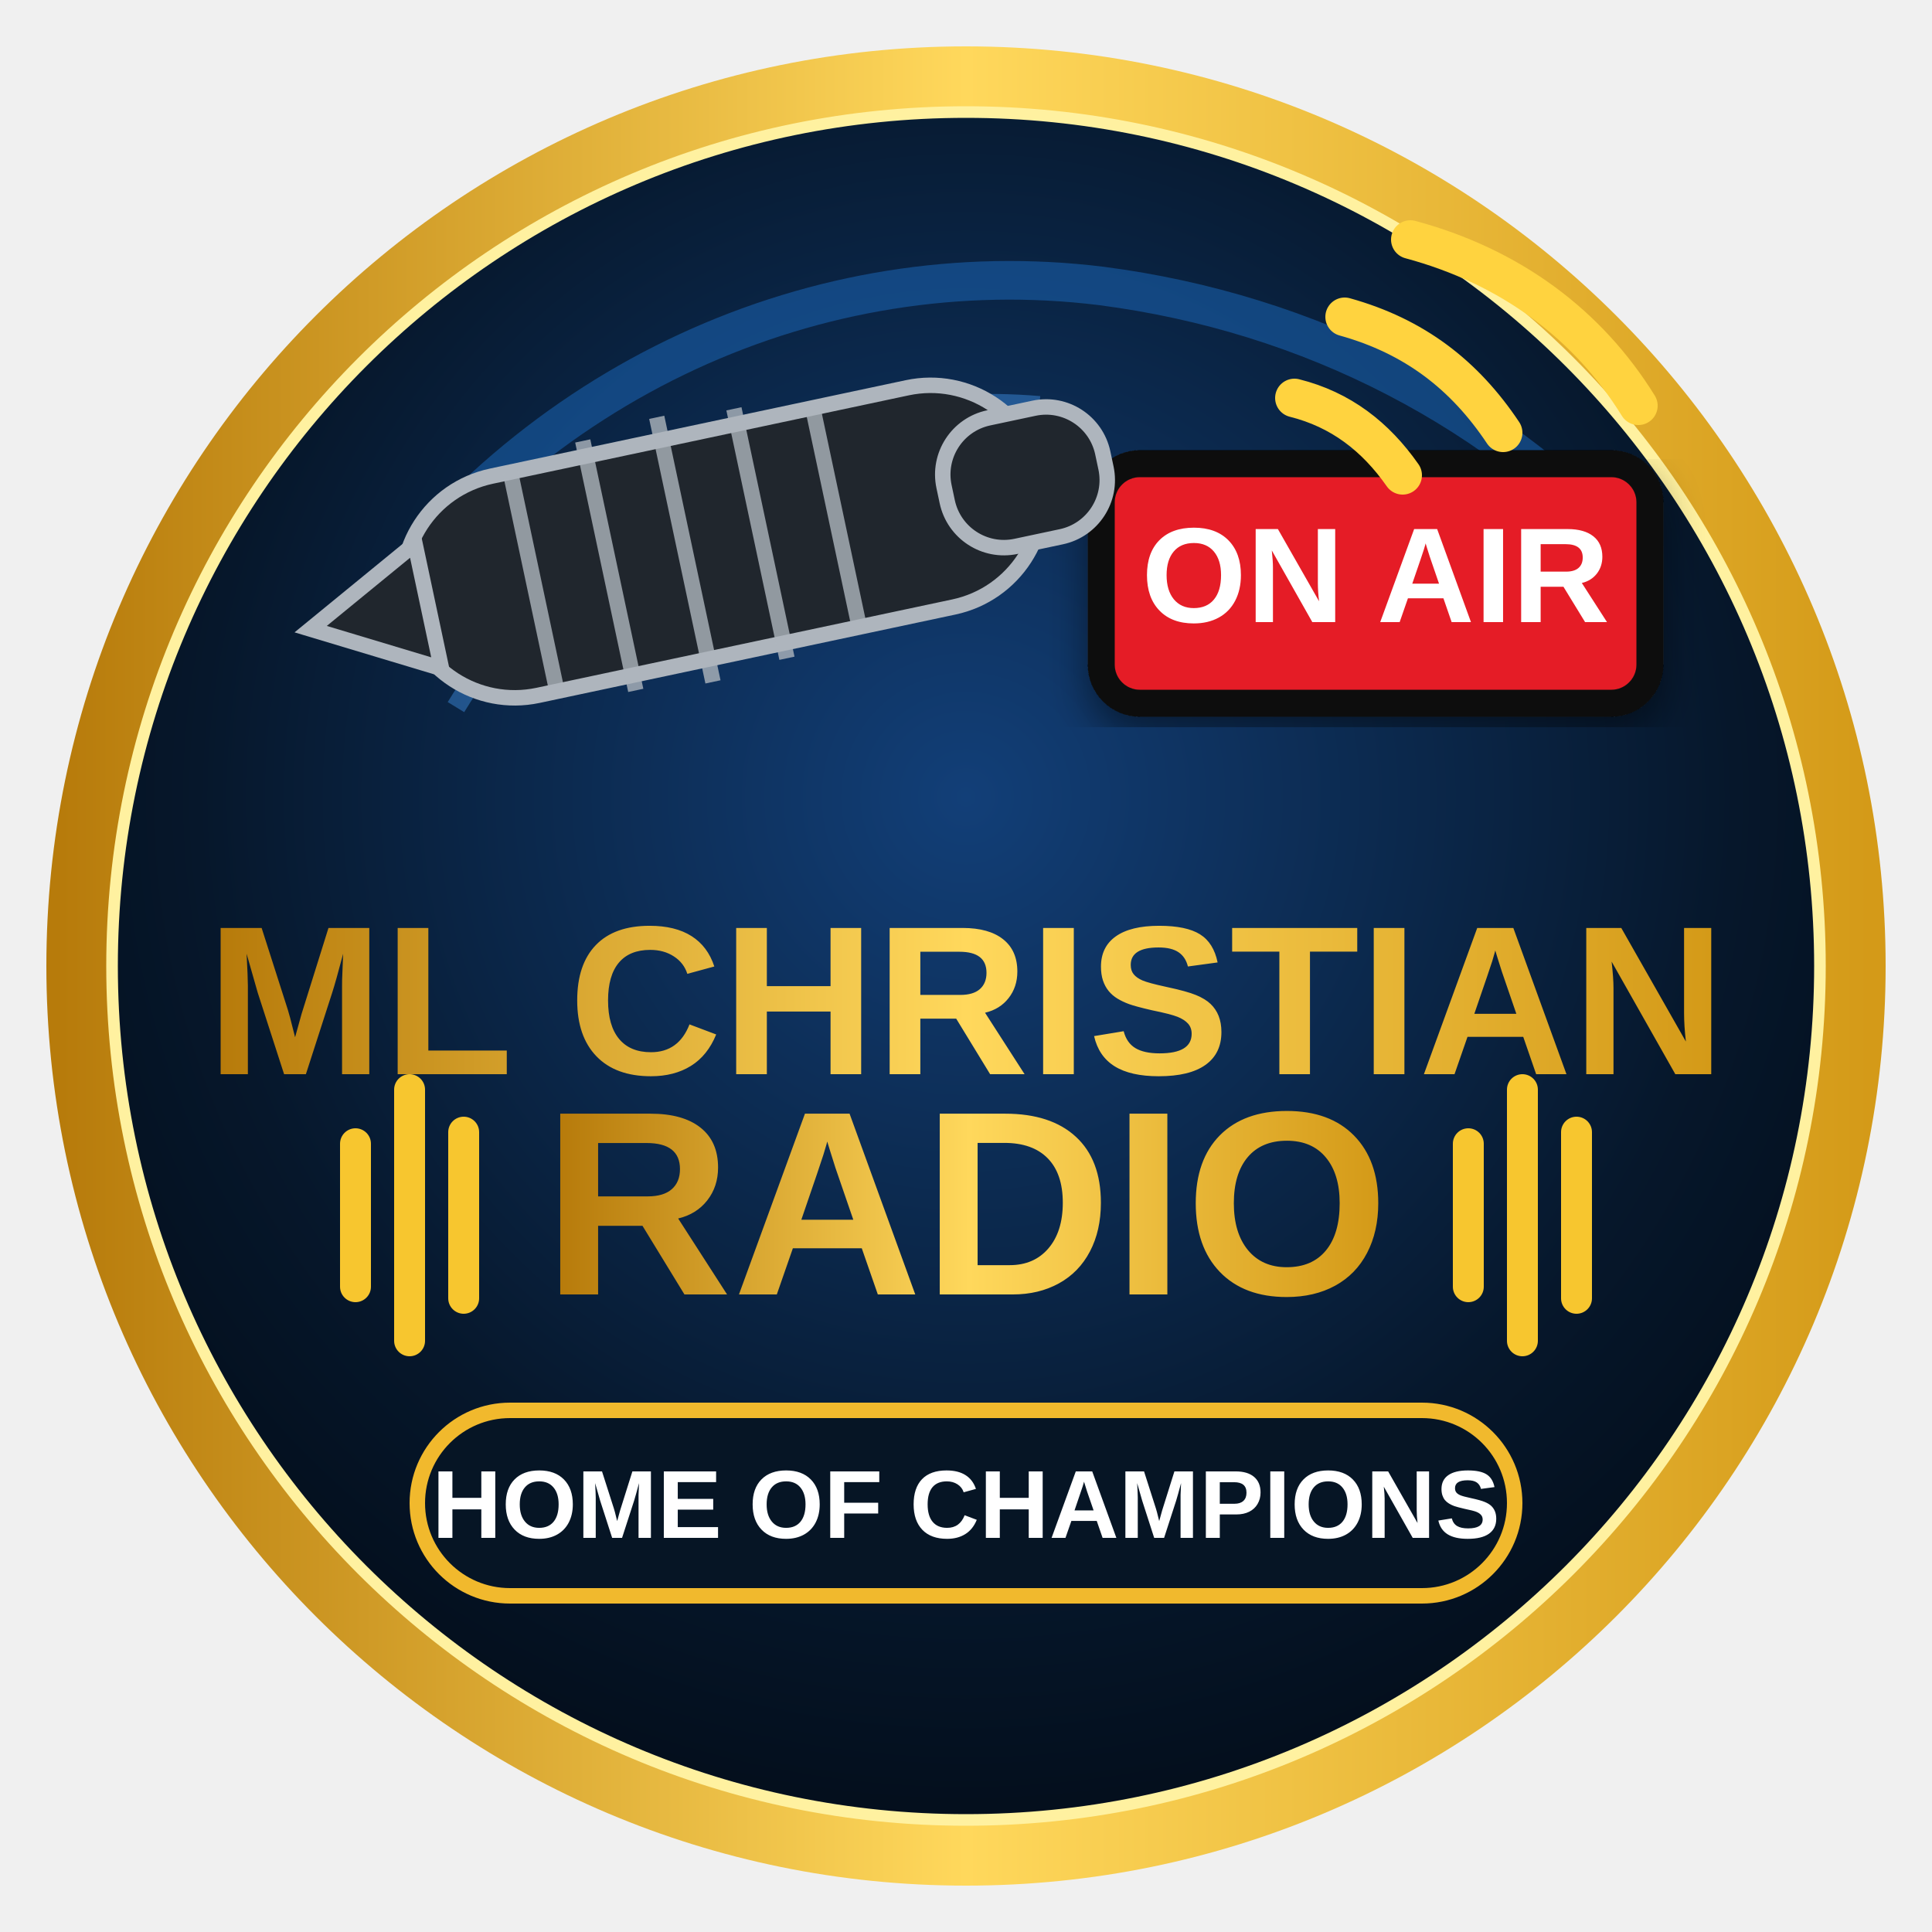
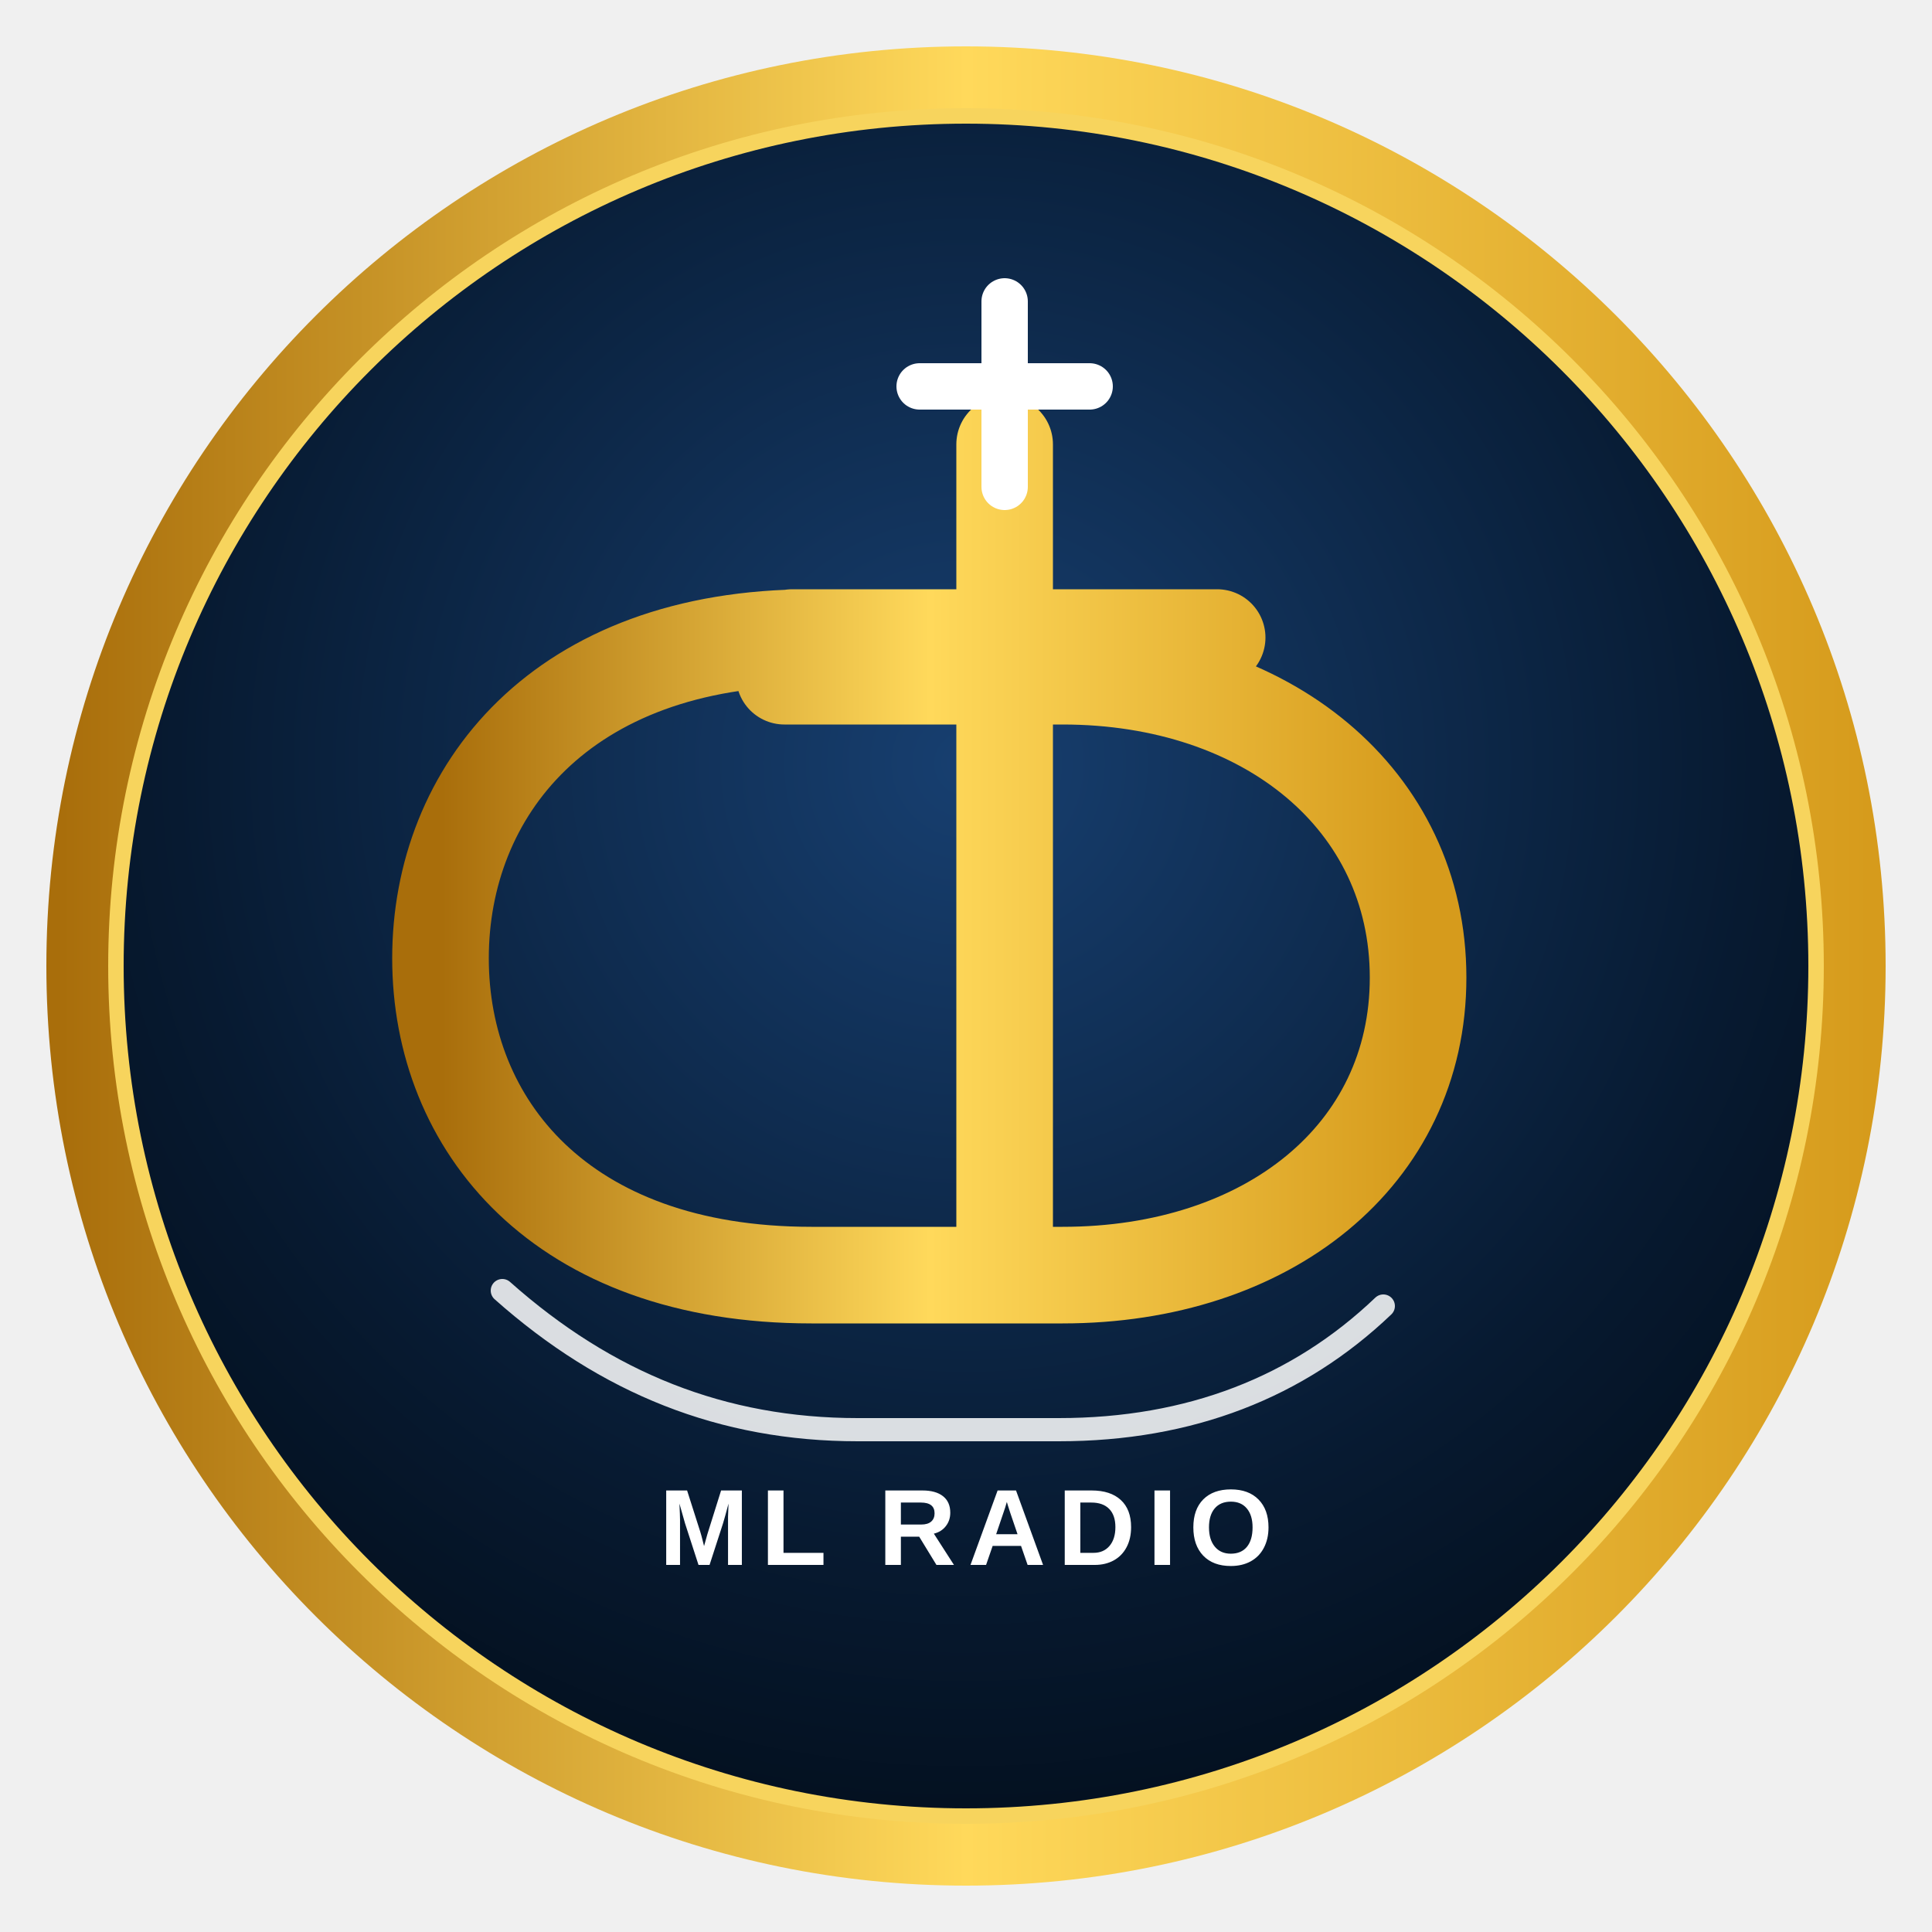
- <svg xmlns="http://www.w3.org/2000/svg" viewBox="0 0 500 500" role="img" aria-label="ML Christian Radio Home of Champions logo">
+ <svg xmlns="http://www.w3.org/2000/svg" viewBox="0 0 500 500" role="img" aria-label="ML Christian Radio logo">
  <defs>
-     <radialGradient id="bg" cx="50%" cy="40%" r="70%">
-       <stop offset="0" stop-color="#123f78" />
-       <stop offset=".65" stop-color="#06172b" />
-       <stop offset="1" stop-color="#020913" />
+     <radialGradient id="bg" cx="50%" cy="38%" r="72%">
+       <stop offset="0" stop-color="#173f70" />
+       <stop offset=".65" stop-color="#071a31" />
+       <stop offset="1" stop-color="#020b16" />
    </radialGradient>
    <linearGradient id="gold" x1="0" x2="1">
-       <stop stop-color="#b77b0b" />
-       <stop offset=".5" stop-color="#ffd85c" />
-       <stop offset="1" stop-color="#d49a18" />
+       <stop stop-color="#a96e0b" />
+       <stop offset=".5" stop-color="#ffd95b" />
+       <stop offset="1" stop-color="#d69b1c" />
    </linearGradient>
-     <filter id="shadow">
-       <feDropShadow dx="0" dy="5" stdDeviation="5" flood-opacity=".45" />
-     </filter>
  </defs>
  <circle cx="250" cy="250" r="238" fill="url(#gold)" />
-   <circle cx="250" cy="250" r="221" fill="url(#bg)" stroke="#fff1a0" stroke-width="3" />
-   <g opacity=".95">
-     <path d="M92 165c45-67 120-100 193-91 54 7 103 32 140 73" fill="none" stroke="#1f76d2" stroke-width="10" opacity=".45" />
-     <path d="M118 183c33-54 92-83 151-78" fill="none" stroke="#48a2ff" stroke-width="5" opacity=".4" />
-   </g>
-   <g filter="url(#shadow)">
-     <rect x="285" y="120" width="142" height="62" rx="10" fill="#e51d25" stroke="#111" stroke-width="7" />
-     <text x="356" y="161" fill="#fff" font-family="Arial,sans-serif" font-size="35" font-weight="900" text-anchor="middle">ON AIR</text>
-   </g>
-   <g transform="rotate(-12 184 150)" fill="#20262d" stroke="#aeb5bd" stroke-width="4">
-     <rect x="105" y="112" width="168" height="58" rx="29" />
-     <rect x="248" y="124" width="42" height="34" rx="15" />
-     <path d="M111 125l-31 16 31 17z" />
-     <path d="M139 112v58M159 108v66M179 106v70M199 108v66M219 112v58" opacity=".8" />
-   </g>
-   <path d="M348 82c18 5 31 15 41 30M335 103c12 3 21 10 28 20M365 62c26 7 46 22 59 43" fill="none" stroke="#ffd33f" stroke-width="10" stroke-linecap="round" />
-   <text x="250" y="278" fill="url(#gold)" font-family="Arial,sans-serif" font-size="55" font-weight="900" text-anchor="middle">ML CHRISTIAN</text>
-   <text x="250" y="335" fill="url(#gold)" font-family="Arial,sans-serif" font-size="68" font-weight="900" text-anchor="middle">RADIO</text>
-   <g fill="#f7c62f">
-     <rect x="88" y="292" width="8" height="45" rx="4" />
-     <rect x="102" y="278" width="8" height="73" rx="4" />
-     <rect x="116" y="289" width="8" height="51" rx="4" />
-     <rect x="376" y="292" width="8" height="45" rx="4" />
-     <rect x="390" y="278" width="8" height="73" rx="4" />
-     <rect x="404" y="289" width="8" height="51" rx="4" />
-   </g>
-   <rect x="108" y="365" width="284" height="48" rx="24" fill="#061525" stroke="#f1b92d" stroke-width="4" />
-   <text x="250" y="398" fill="#fff" font-family="Arial,sans-serif" font-size="25" font-weight="800" text-anchor="middle">HOME OF CHAMPIONS</text>
+   <circle cx="250" cy="250" r="220" fill="url(#bg)" stroke="#f7d45d" stroke-width="4" />
+   <path d="M260 115v210M205 165h110M210 165c-65 0-96 40-96 83s31 82 96 82h65c53 0 92-31 92-77s-39-78-92-78h-72" fill="none" stroke="url(#gold)" stroke-width="25" stroke-linecap="round" stroke-linejoin="round" />
+   <path d="M130 334c27 24 57 36 92 36h52c34 0 62-11 84-32" fill="none" stroke="#fff" stroke-width="6" opacity=".85" stroke-linecap="round" />
+   <path d="M260 78v48" stroke="#fff" stroke-width="12" stroke-linecap="round" />
+   <path d="M238 100h44" stroke="#fff" stroke-width="12" stroke-linecap="round" />
+   <text x="250" y="405" fill="#fff" font-family="Arial,sans-serif" font-size="28" font-weight="800" text-anchor="middle" letter-spacing="3">ML RADIO</text>
</svg>
